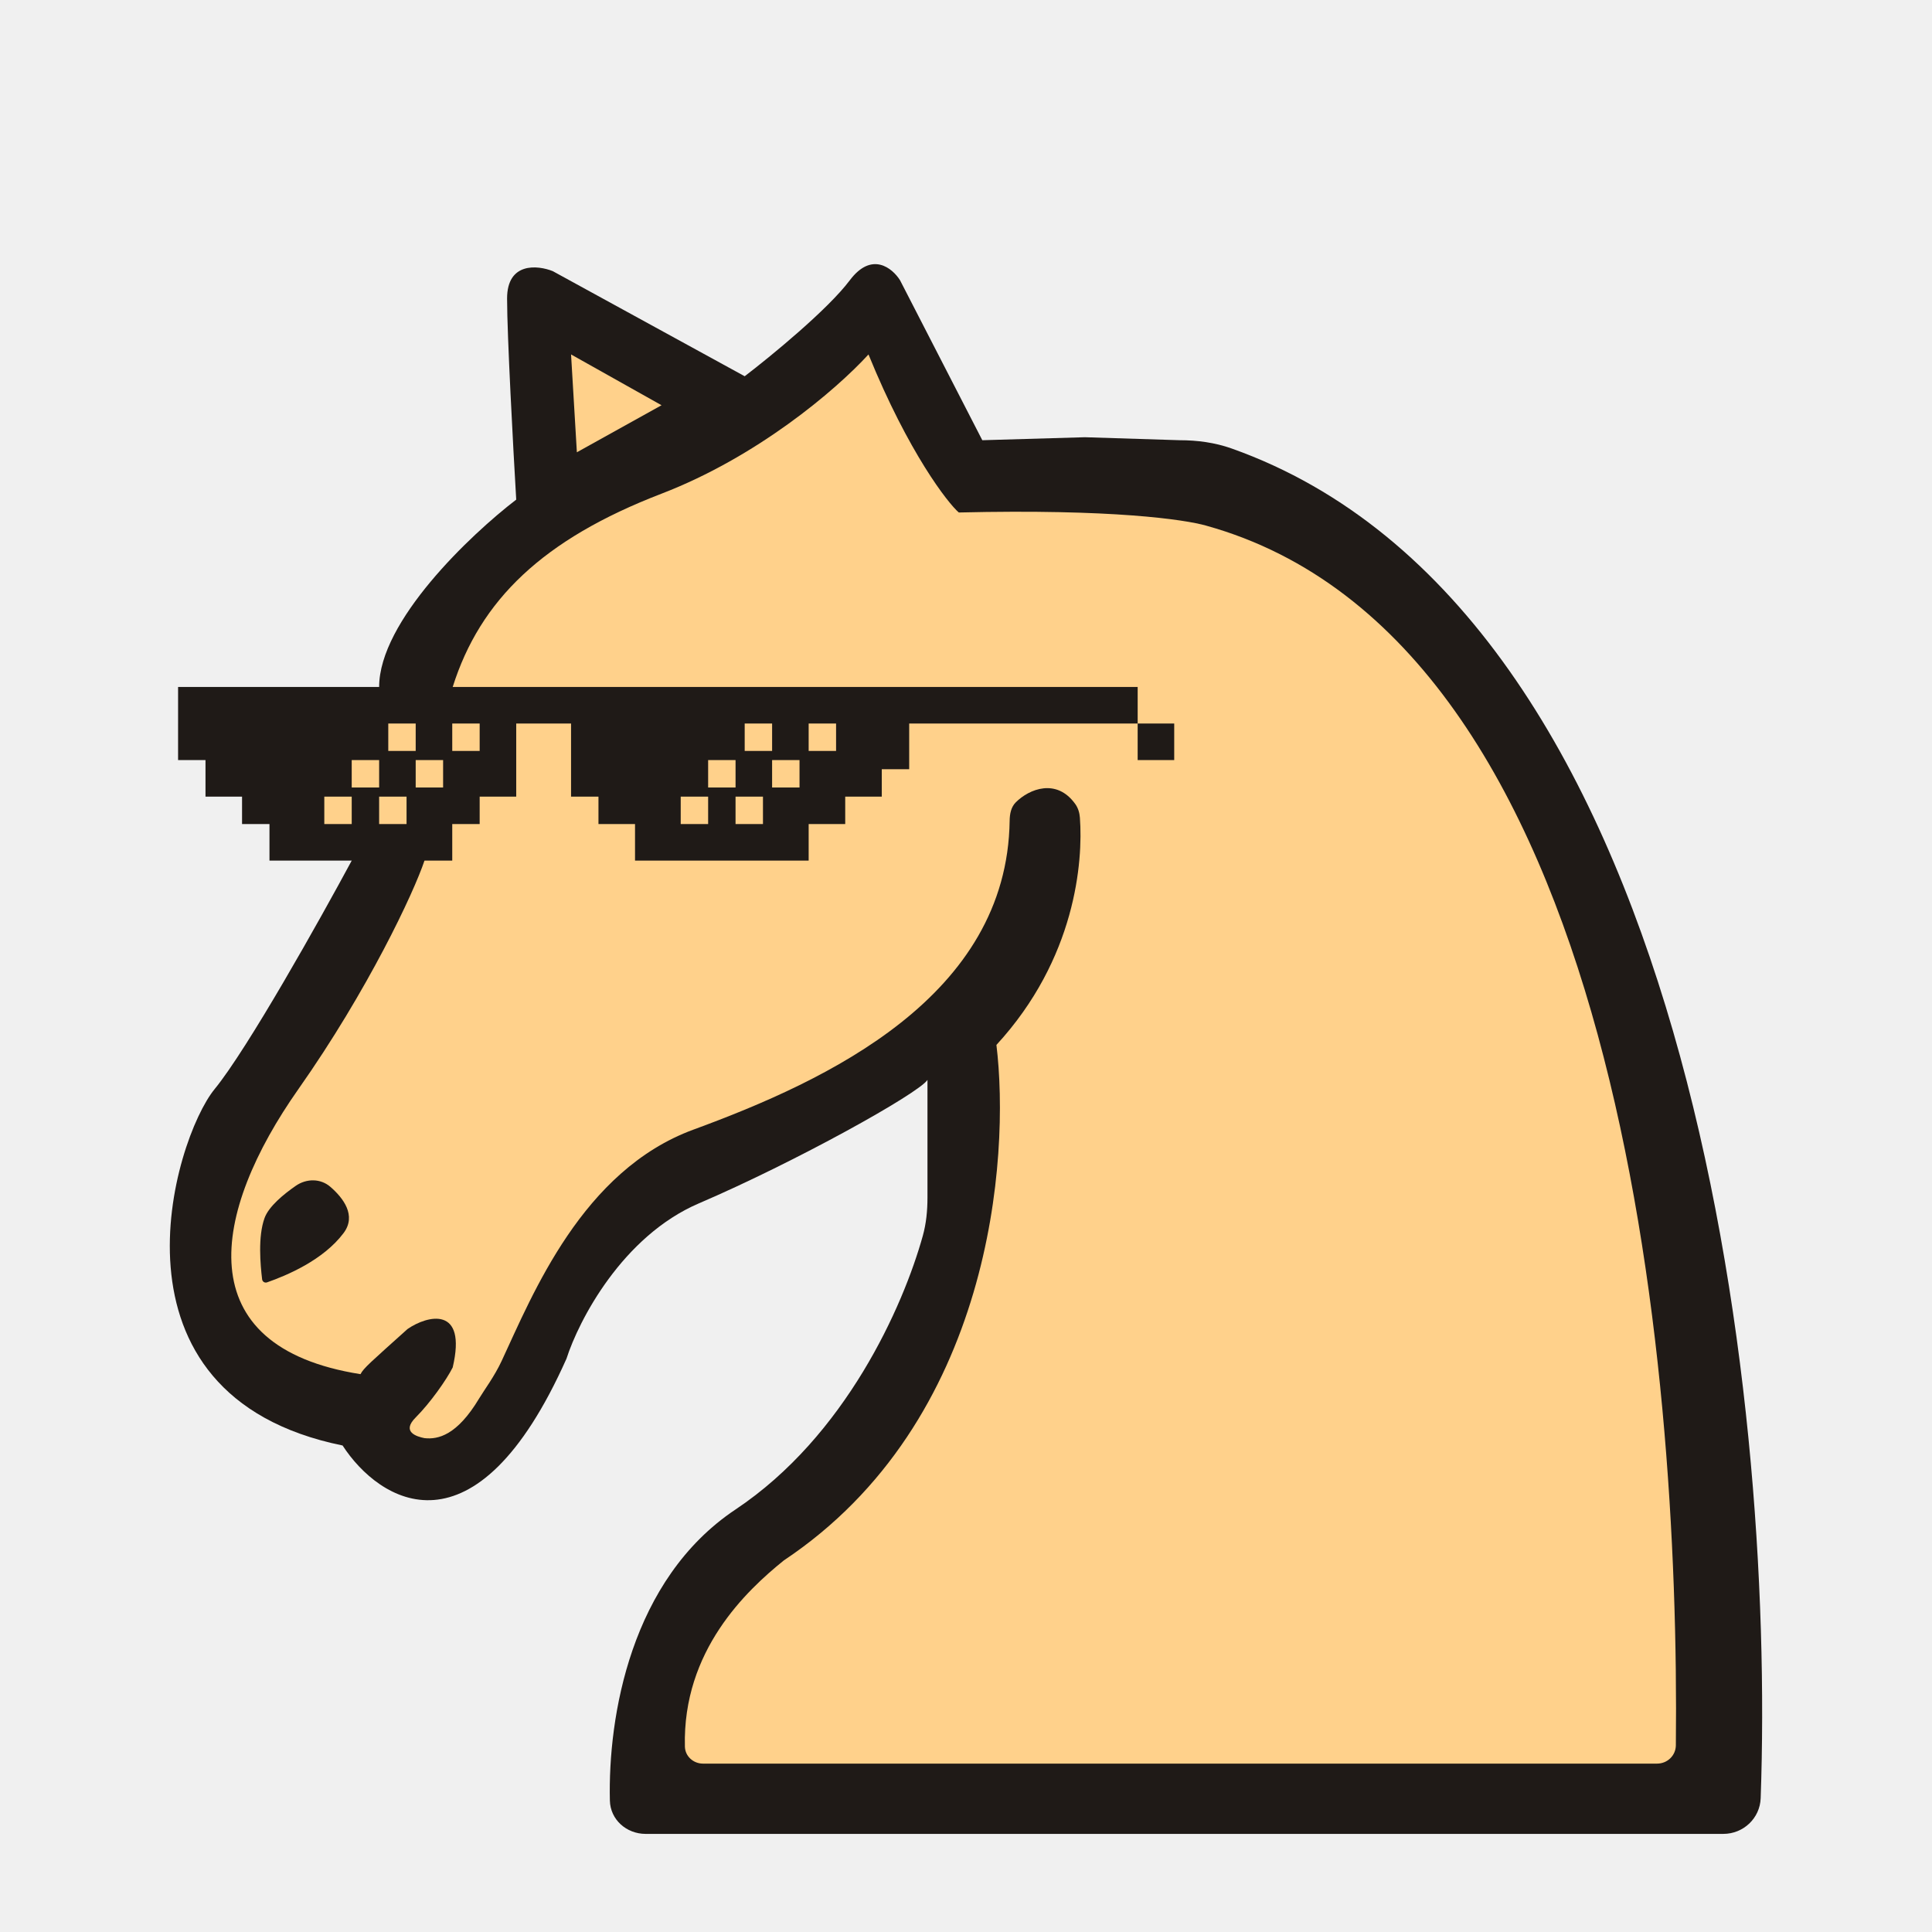
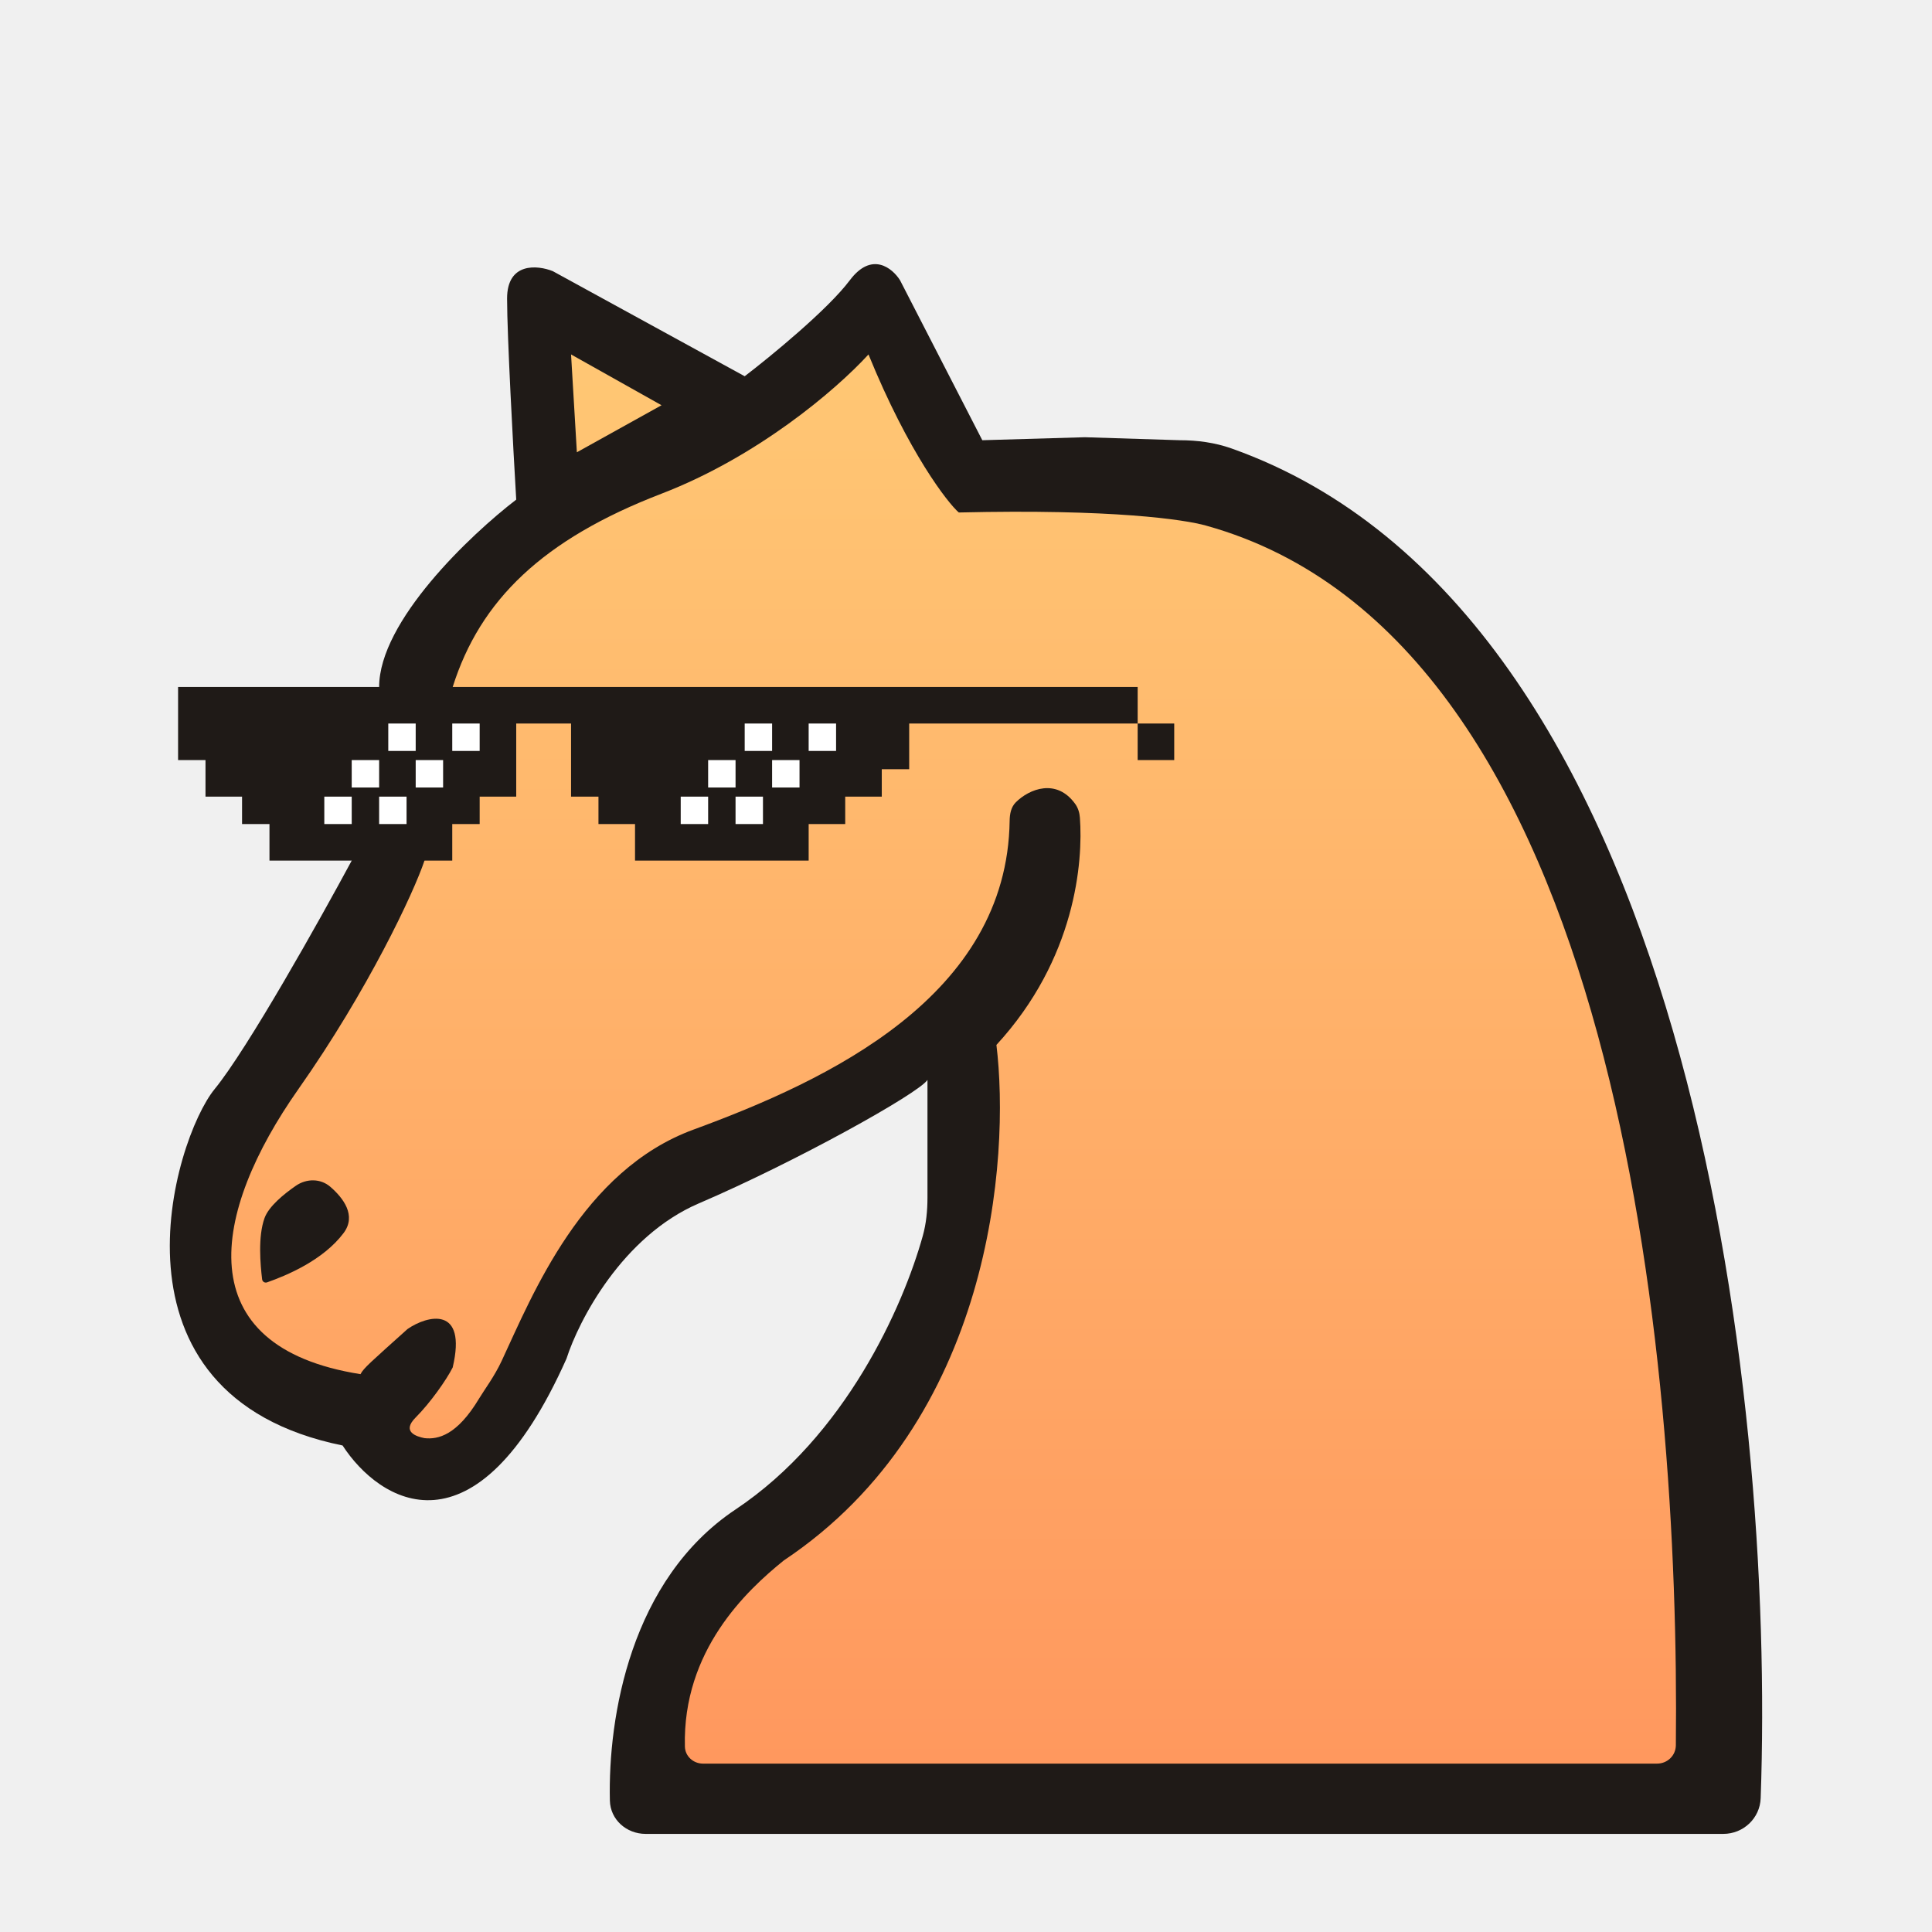
<svg xmlns="http://www.w3.org/2000/svg" width="512" height="512" viewBox="0 0 512 512" fill="none">
-   <path fill-rule="evenodd" clip-rule="evenodd" d="M245.789 317.391V286.194C243.367 289.827 210.672 307.991 185.242 318.89C164.898 327.609 153.354 349.971 150.125 360.062C125.906 414.312 100.476 398.005 90.788 383.07C25.398 369.749 45.984 301.937 56.882 288.616C65.601 277.96 84.734 243.811 93.21 228.069L100.476 182.053C100.476 164.616 124.695 141.688 136.804 132.404C135.997 118.68 134.382 88.811 134.382 79.123C134.382 69.435 142.455 70.243 146.492 71.857L197.351 99.709C204.214 94.462 219.391 82.029 225.203 74.279C231.016 66.529 236.505 71.05 238.524 74.279L260.321 116.662L287.497 115.87L312.632 116.662C317.291 116.662 321.977 117.287 326.368 118.845C447.541 161.851 470.449 368.362 466.597 476.543C466.408 481.858 462.013 486 456.695 486H171.084C166.032 486 161.742 482.232 161.624 477.18C161.107 455.015 167.092 418.582 194.93 400.023C224.083 380.587 239.339 346.248 244.555 327.493C245.469 324.207 245.789 320.803 245.789 317.391Z" fill="#1F1A17" />
-   <path fill-rule="evenodd" clip-rule="evenodd" d="M108.004 352.203C113.252 348.57 123.845 345.918 119.97 362.387C118.356 365.616 114.039 371.761 110.164 375.636C106.289 379.511 110.473 380.717 112.492 381.121C116.124 381.524 121.138 380.338 126.951 370.65C128.32 368.369 131.022 364.782 132.934 360.679C141.171 343.001 154.306 310.163 183.79 299.352C219.436 286.282 266.942 264.041 267.569 217.45C267.593 215.692 267.946 213.876 269.189 212.632C272.768 209.049 280.023 206.152 284.971 213.093C285.717 214.14 286.087 215.397 286.183 216.679C287.047 228.325 285.09 254.06 264.063 276.915C267.696 306.785 262.941 376.717 207.722 413.529C197.801 421.543 180.869 437.423 181.505 462.871C181.569 465.433 183.743 467.377 186.305 467.377H439.134C441.864 467.377 444.09 465.254 444.119 462.524C445.182 360.676 429.297 169.813 319.657 139.304C314.006 137.69 294.779 134.845 254.091 135.814C251.266 133.392 240.815 120.089 230.159 93.932C221.279 103.62 200.502 121.141 175.314 130.828C143.829 142.938 127.236 159.045 119.97 182.053C114.158 200.459 112.895 220.4 112.492 228.069C109.666 236.546 97.492 262.46 79.086 288.616C56.078 321.312 49.524 356.903 95.539 364.169C96.347 362.554 98.317 360.921 108.004 352.203ZM91.052 326.774C85.664 333.959 76.003 338.004 70.763 339.843C70.168 340.052 69.539 339.655 69.464 339.029C69.008 335.193 68.312 327.734 70.111 322.786C71.227 319.716 75.154 316.491 78.397 314.245C81.222 312.289 84.962 312.274 87.556 314.526C90.97 317.49 94.54 322.124 91.052 326.774Z" fill="#FFD18B" />
-   <path d="M151.336 93.932L152.877 119.859L175.314 107.394L151.336 93.932Z" fill="#FFD18B" />
-   <path fill-rule="evenodd" clip-rule="evenodd" d="M301.493 182.053H47.195V191.741H47.194V201.428H136.804V191.741H151.335V201.429V203.85V211.116H158.6V218.382H223.991V211.116L233.679 211.116V203.85H240.945V191.741H301.492V201.428H311.179V191.741H301.493V182.053ZM136.803 201.429H54.459V211.116H64.147V218.382H127.116V211.116H136.803V201.429ZM119.851 218.382H71.413V228.069H119.851V218.382ZM168.288 228.069V218.382H214.304V228.069H168.288Z" fill="#1F1A17" />
-   <path fill-rule="evenodd" clip-rule="evenodd" d="M102.898 191.741H110.163V199.006H102.898V191.741ZM100.476 201.428H93.21V208.694H100.476V201.428ZM117.428 201.428H110.163V208.694H117.428V201.428ZM85.944 211.116H93.21V218.382H85.944V211.116ZM107.741 211.116H100.475V218.382H107.741V211.116ZM127.116 191.741H119.851V199.006H127.116V191.741Z" fill="#FFD18B" />
-   <path fill-rule="evenodd" clip-rule="evenodd" d="M197.351 191.741H204.617V199.006H197.351V191.741ZM194.929 201.428H187.663V208.694H194.929V201.428ZM211.882 201.428H204.616V208.694H211.882V201.428ZM180.397 211.116H187.663V218.382H180.397V211.116ZM202.194 211.116H194.928V218.382H202.194V211.116ZM221.569 191.741H214.303V199.006H221.569V191.741Z" fill="#FFD18B" />
+   <path fill-rule="evenodd" clip-rule="evenodd" d="M245.789 317.391V286.194C243.367 289.827 210.672 307.991 185.242 318.89C164.898 327.609 153.354 349.971 150.125 360.062C125.906 414.312 100.476 398.005 90.788 383.07C25.398 369.749 45.984 301.937 56.882 288.616C65.601 277.96 84.734 243.811 93.21 228.069L100.476 182.053C100.476 164.616 124.695 141.688 136.804 132.404C135.997 118.68 134.382 88.811 134.382 79.123C134.382 69.435 142.455 70.243 146.492 71.857L197.351 99.709C204.213 94.462 219.391 82.029 225.203 74.279C231.016 66.529 236.505 71.05 238.524 74.279L260.321 116.662L287.497 115.87L312.632 116.662C317.291 116.662 321.977 117.287 326.368 118.845C447.541 161.851 470.449 368.362 466.597 476.543C466.408 481.858 462.013 486 456.695 486H171.084C166.032 486 161.742 482.232 161.624 477.18C161.107 455.015 167.092 418.582 194.93 400.023C224.083 380.587 239.339 346.248 244.555 327.493C245.469 324.207 245.789 320.803 245.789 317.391Z" fill="#1F1A17" />
+   <path fill-rule="evenodd" clip-rule="evenodd" d="M108.004 352.203C113.252 348.57 123.845 345.918 119.97 362.387C118.356 365.616 114.039 371.761 110.164 375.636C106.289 379.511 110.473 380.717 112.492 381.121C116.124 381.524 121.138 380.338 126.951 370.65C128.32 368.369 131.022 364.782 132.934 360.679C141.171 343.001 154.306 310.163 183.79 299.352C219.436 286.282 266.942 264.041 267.569 217.45C267.593 215.692 267.946 213.876 269.189 212.632C272.768 209.049 280.023 206.152 284.971 213.093C285.717 214.14 286.087 215.397 286.183 216.679C287.047 228.325 285.09 254.06 264.063 276.915C267.696 306.785 262.941 376.717 207.722 413.529C197.801 421.543 180.869 437.423 181.505 462.871C181.569 465.433 183.743 467.377 186.305 467.377H439.134C441.864 467.377 444.09 465.254 444.119 462.524C445.182 360.676 429.297 169.813 319.657 139.304C314.006 137.69 294.779 134.845 254.091 135.814C251.266 133.392 240.815 120.089 230.159 93.932C221.279 103.62 200.502 121.141 175.314 130.828C143.829 142.938 127.236 159.045 119.97 182.053C114.158 200.459 112.895 220.4 112.492 228.069C109.666 236.546 97.492 262.46 79.086 288.616C56.078 321.312 49.524 356.903 95.539 364.169C96.347 362.554 98.317 360.921 108.004 352.203ZM91.052 326.774C85.664 333.959 76.003 338.004 70.763 339.843C70.168 340.052 69.539 339.655 69.464 339.029C69.008 335.192 68.312 327.734 70.111 322.786C71.227 319.716 75.154 316.491 78.397 314.245C81.222 312.289 84.962 312.274 87.556 314.526C90.97 317.49 94.54 322.124 91.052 326.774Z" fill="url(#paint0_linear_483_113)" />
+   <path d="M151.336 93.932L152.877 119.859L175.314 107.394L151.336 93.932Z" fill="url(#paint1_linear_483_113)" />
+   <path fill-rule="evenodd" clip-rule="evenodd" d="M301.493 182.053H47.195V191.741H47.194V201.428H136.804V191.741H151.335V201.429V203.85V211.116H158.6V218.382H223.991V211.116L233.679 211.116V203.85H240.945V191.741H301.492V201.428H311.18V191.741H301.493V182.053ZM136.803 201.429H54.459V211.116H64.147V218.382H127.117V211.116H136.803V201.429ZM119.851 218.382H71.413V228.069H119.851V218.382ZM168.289 228.069V218.382H214.304V228.069H168.289Z" fill="#1F1A17" />
+   <path fill-rule="evenodd" clip-rule="evenodd" d="M102.898 191.741H110.163V199.006H102.898V191.741ZM100.476 201.428H93.21V208.694H100.476V201.428ZM117.428 201.428H110.163V208.694H117.428V201.428ZM85.944 211.116H93.21V218.382H85.944V211.116ZM107.741 211.116H100.475V218.382H107.741V211.116ZM127.116 191.741H119.851V199.006H127.116V191.741Z" fill="white" />
+   <path fill-rule="evenodd" clip-rule="evenodd" d="M197.351 191.741H204.617V199.006H197.351V191.741ZM194.929 201.428H187.663V208.694H194.929V201.428ZM211.882 201.428H204.616V208.694H211.882V201.428ZM180.397 211.116H187.663V218.382H180.397V211.116ZM202.194 211.116H194.928V218.382H202.194V211.116ZM221.569 191.741H214.303V199.006H221.569V191.741Z" fill="white" />
+   <defs>
+     <linearGradient id="paint0_linear_483_113" x1="252.73" y1="93.932" x2="252.73" y2="467.377" gradientUnits="userSpaceOnUse">
+       <stop stop-color="#FFC774" />
+       <stop offset="1" stop-color="#FF985E" />
+     </linearGradient>
+     <linearGradient id="paint1_linear_483_113" x1="252.73" y1="93.932" x2="252.73" y2="467.377" gradientUnits="userSpaceOnUse">
+       <stop stop-color="#FFC774" />
+       <stop offset="1" stop-color="#FF985E" />
+     </linearGradient>
+   </defs>
</svg>
